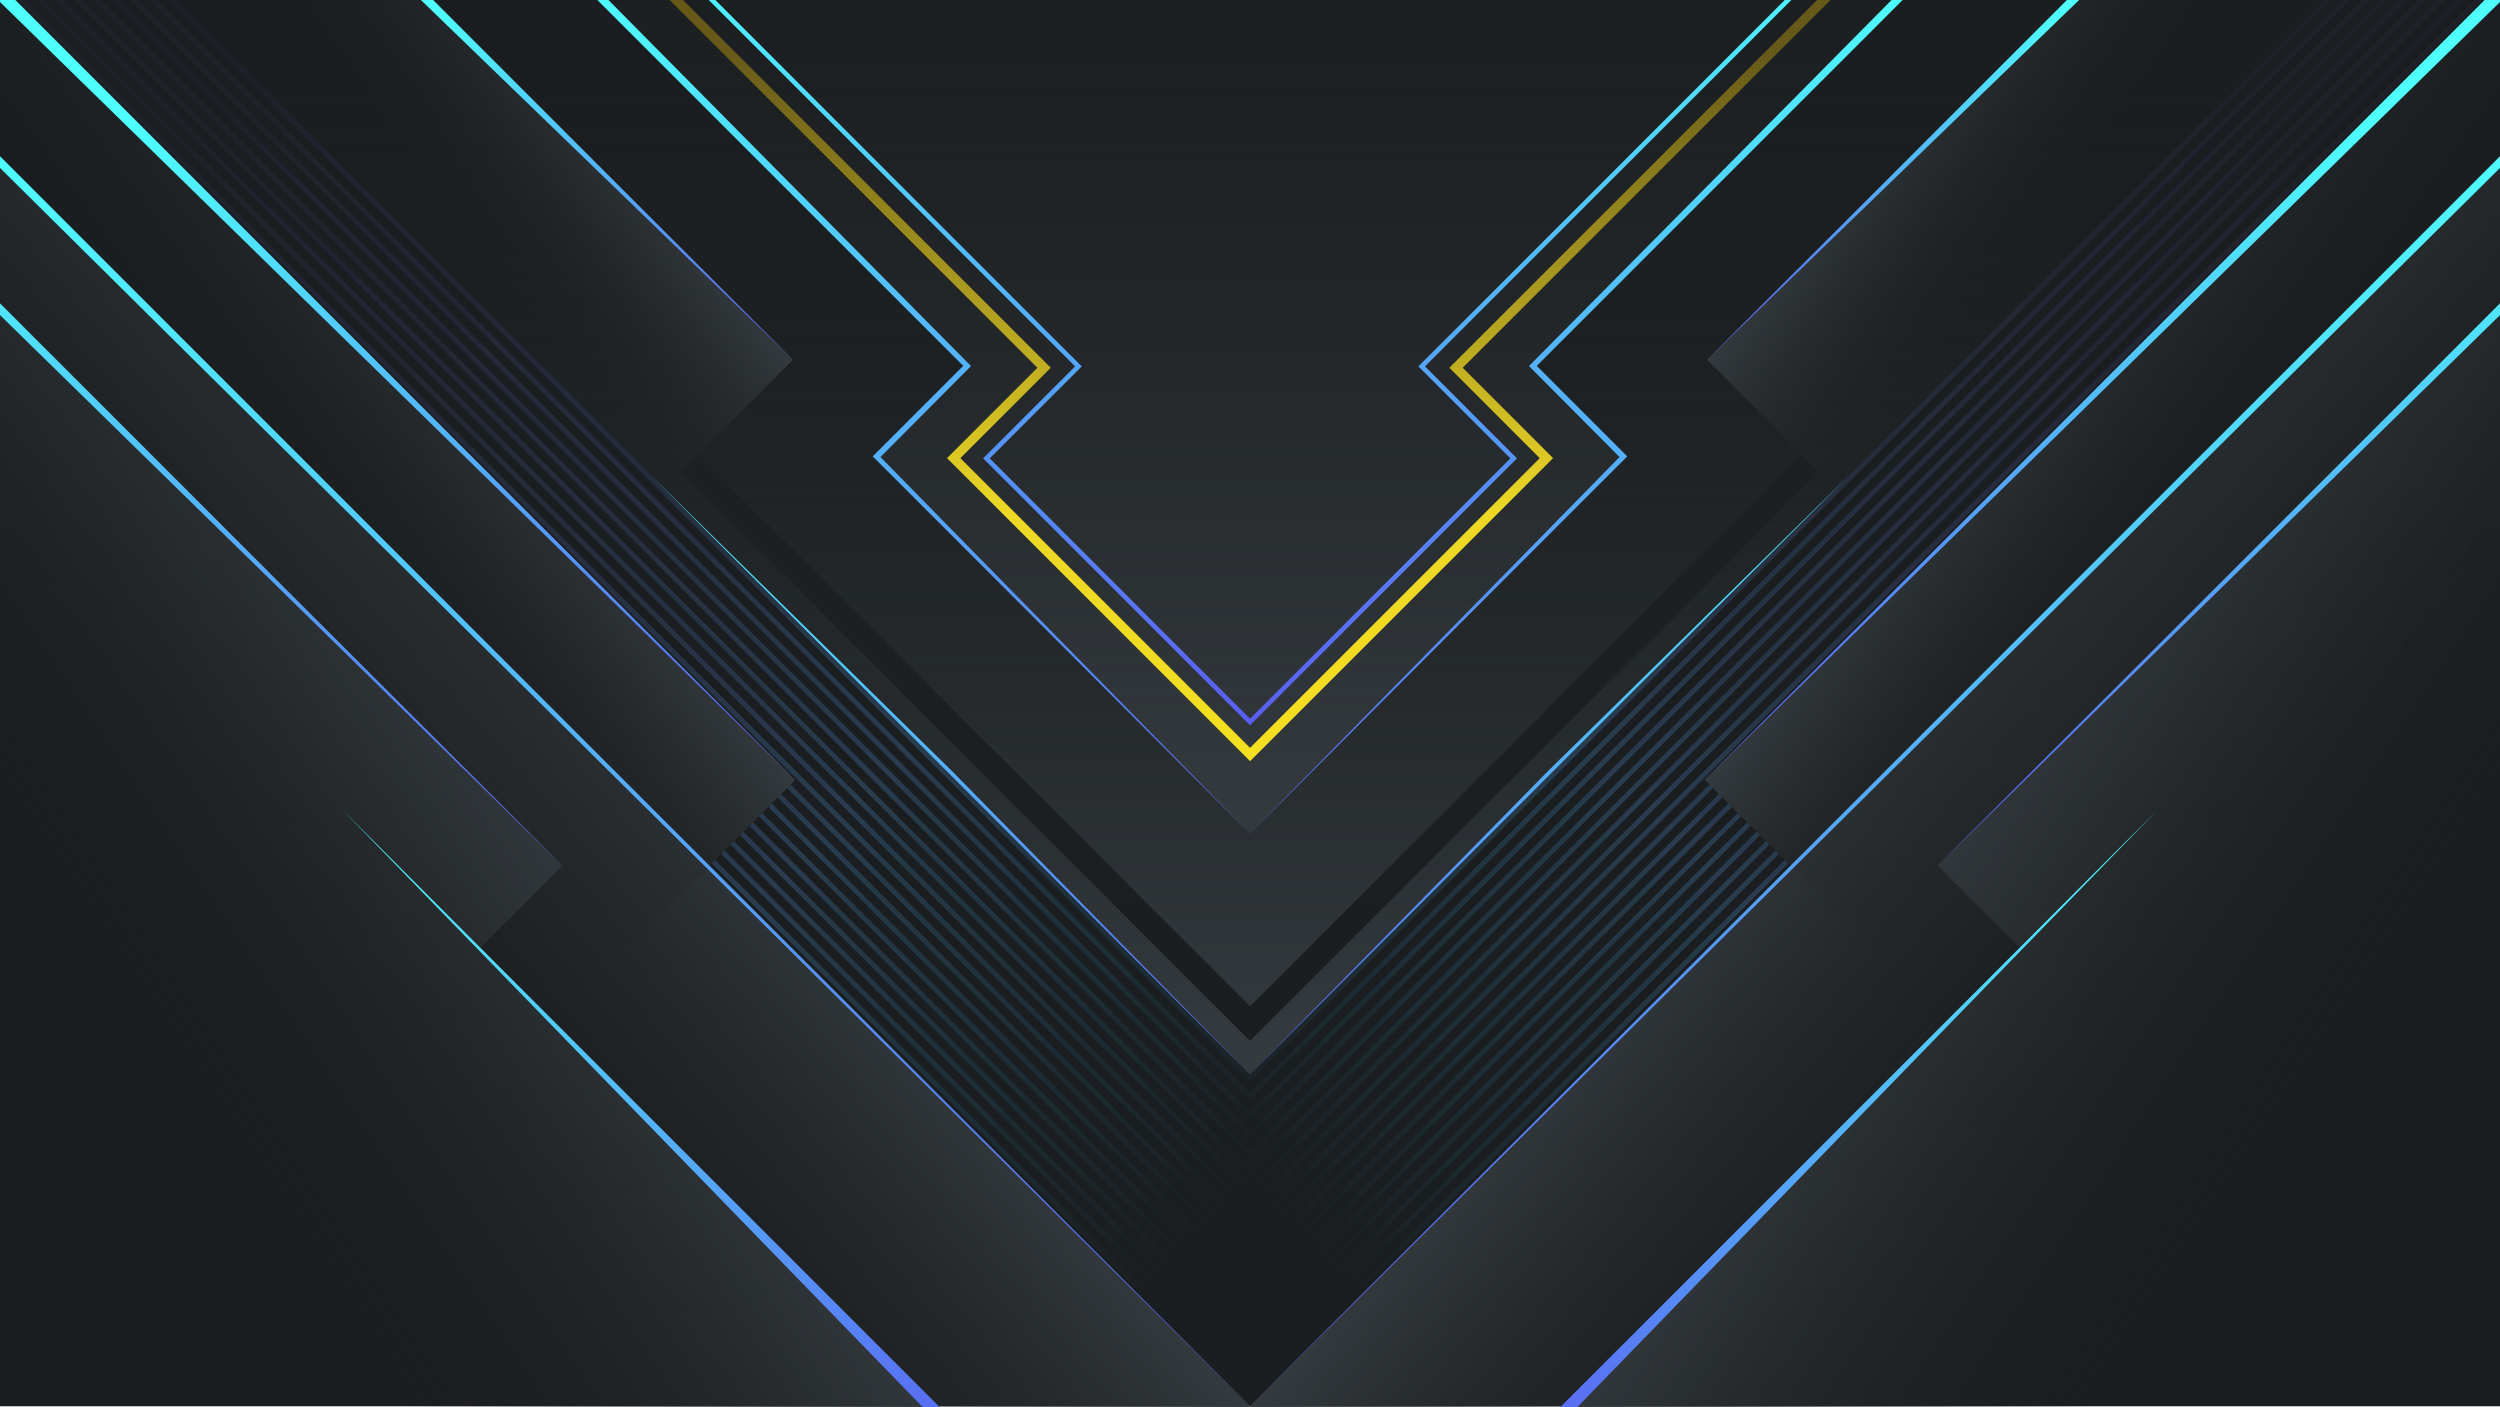
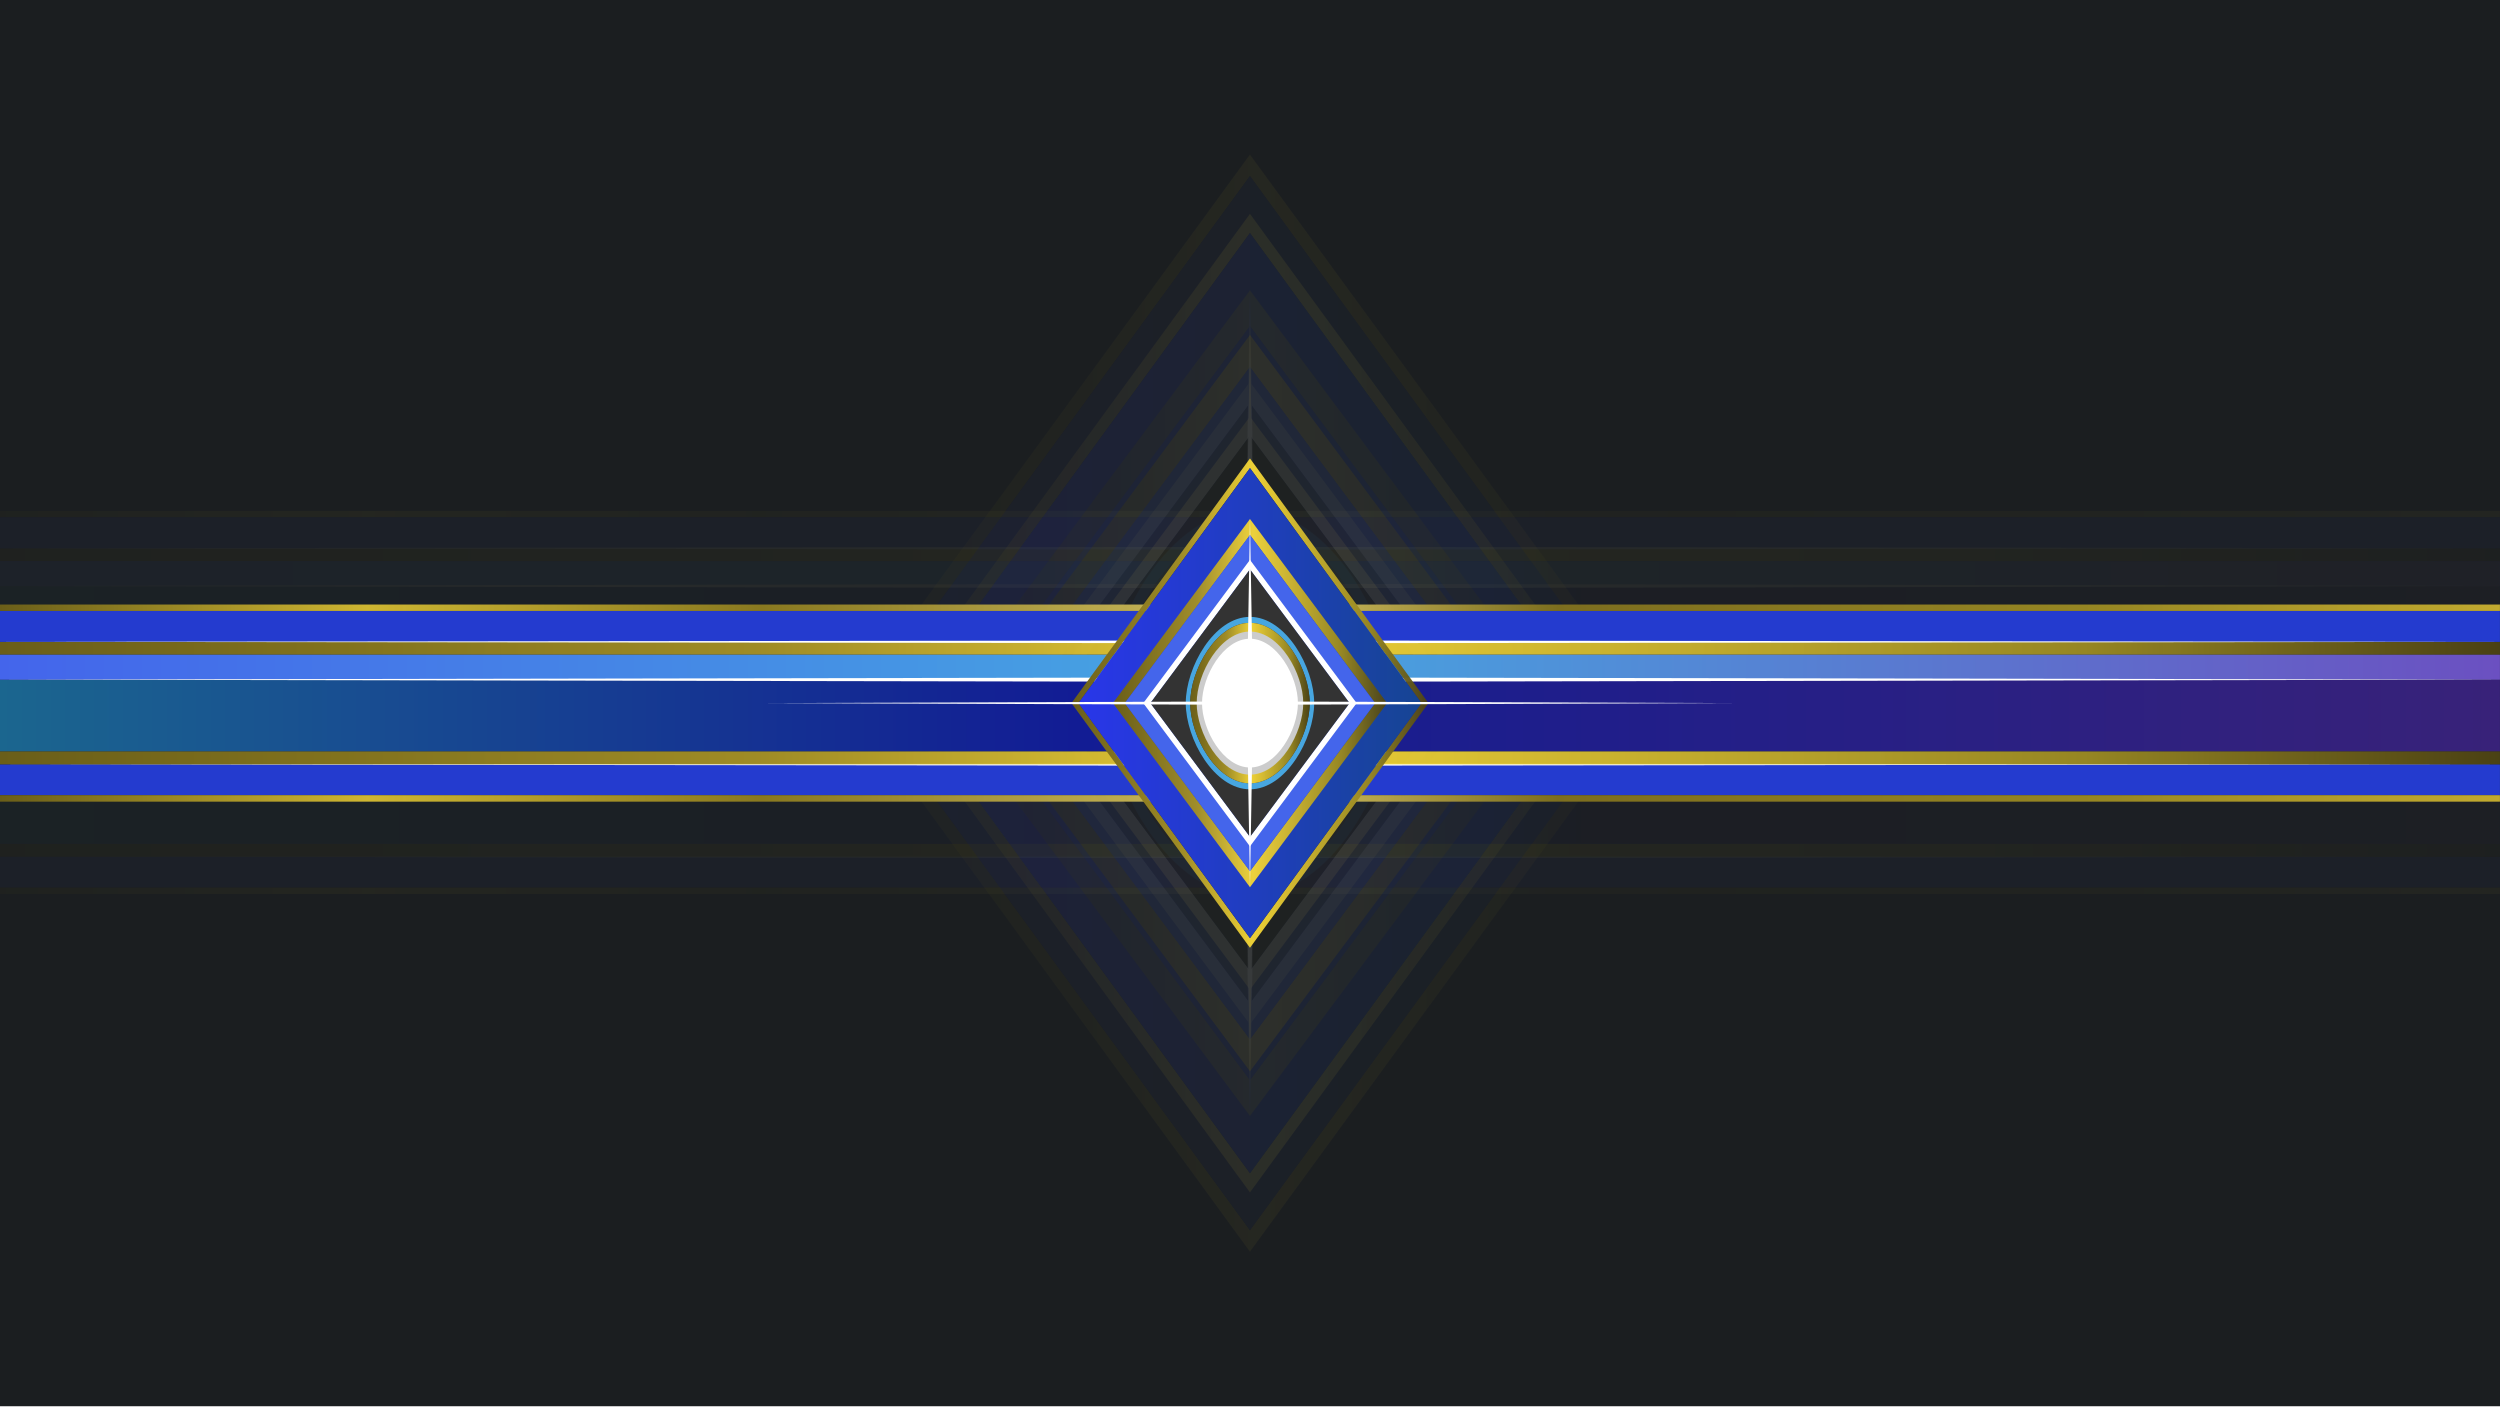
- <svg xmlns="http://www.w3.org/2000/svg" xmlns:xlink="http://www.w3.org/1999/xlink" width="5120" height="2880" version="1.1" viewBox="0 0 1354.7 762" id="svg217">
-   <defs id="defs130">
-     <linearGradient xlink:href="#linearGradient25963" id="linearGradient29530" x1="3259.326" y1="-306.878" x2="1763.399" y2="-1802.805" gradientUnits="userSpaceOnUse" gradientTransform="translate(19.92536,19.7708)" />
-     <linearGradient id="linearGradient25963">
-       <stop style="stop-color:#343a3e;stop-opacity:1" offset="0" id="stop25959" />
-       <stop style="stop-color:#1b1e20;stop-opacity:0" offset="1" id="stop25961" />
+ <svg xmlns="http://www.w3.org/2000/svg" xmlns:xlink="http://www.w3.org/1999/xlink" id="svg4187" width="1354.7mm" height="761.98mm" version="1.1" viewBox="0 0 1354.7 761.98">
+   <defs id="defs4184">
+     <linearGradient id="linearGradient2498" x1="1938.1" x2="3320.3" y1="1738.6" y2="1738.6" gradientUnits="userSpaceOnUse" xlink:href="#linearGradient1056-3" />
+     <linearGradient id="linearGradient1056-3">
+       <stop id="stop683" stop-color="#6a5e19" offset="0" />
+       <stop id="stop685" stop-color="#85751e" stop-opacity=".988" offset=".147" />
+       <stop id="stop687" stop-color="#a38f26" stop-opacity=".969" offset=".305" />
+       <stop id="stop689" stop-color="#f5d737" stop-opacity=".957" offset=".511" />
+       <stop id="stop691" stop-color="#968623" stop-opacity=".996" offset=".835" />
+       <stop id="stop693" stop-color="#4e4412" stop-opacity=".922" offset="1" />
    </linearGradient>
-     <linearGradient xlink:href="#linearGradient25963" id="linearGradient29602" x1="2987.334" y1="-632.898" x2="1410.905" y2="-2209.327" gradientUnits="userSpaceOnUse" gradientTransform="rotate(45,0.054689,0.1320309)" />
-     <linearGradient xlink:href="#linearGradient73218" id="linearGradient72375" gradientUnits="userSpaceOnUse" x1="2560" y1="1496.823" x2="2560" y2="7.1054274e-15" />
-     <linearGradient id="linearGradient73218">
-       <stop style="stop-color:#f5df21;stop-opacity:1" offset="0" id="stop73212" />
-       <stop style="stop-color:#f4df25;stop-opacity:0.957" offset="0.348" id="stop73214" />
-       <stop style="stop-color:#6c5e18;stop-opacity:0.925" offset="1" id="stop73216" />
+     <linearGradient id="linearGradient1730" x1="1938.1" x2="3320.3" y1="1738.6" y2="1738.6" gradientUnits="userSpaceOnUse">
+       <stop id="stop606" stop-color="#2936ea" offset="0" />
+       <stop id="stop608" stop-color="#164593" offset="1" />
    </linearGradient>
-     <linearGradient xlink:href="#linearGradient808878" id="linearGradient72591" x1="2560" y1="1427.811" x2="2560" y2="-269.095" gradientUnits="userSpaceOnUse" />
-     <linearGradient id="linearGradient808878">
-       <stop style="stop-color:#5a5df1;stop-opacity:1" offset="0" id="stop808876" />
-       <stop style="stop-color:#4efffc;stop-opacity:1" offset="1" id="stop808874" />
+     <linearGradient id="linearGradient1738" x1="1938.1" x2="3320.3" y1="1738.6" y2="1738.6" gradientUnits="userSpaceOnUse" xlink:href="#linearGradient25753-9" />
+     <linearGradient id="linearGradient25753-9" x1="-21.655" x2="383.08" y1="92.147" y2="92.147" gradientTransform="matrix(3.7501 0 0 3.7501 69.604 -626.98)" gradientUnits="userSpaceOnUse">
+       <stop id="stop736" stop-color="#4465eb" offset="0" />
+       <stop id="stop738" stop-color="#46a7e1" offset=".5" />
+       <stop id="stop740" stop-color="#6b50c1" offset="1" />
    </linearGradient>
-     <linearGradient xlink:href="#linearGradient4931" id="linearGradient3097" gradientUnits="userSpaceOnUse" gradientTransform="translate(19.92536,19.7708)" x1="2540.075" y1="2011.479" x2="2540.075" y2="1111.6" />
-     <linearGradient id="linearGradient4931">
-       <stop style="stop-color:#1b1e20;stop-opacity:1" offset="0" id="stop4927" />
-       <stop style="stop-color:#1c2021;stop-opacity:1" offset="1" id="stop4929" />
+     <linearGradient id="linearGradient1122" x1="642.77" x2="711.93" y1="381" y2="381" gradientTransform="matrix(1.192 0 0 1.192 -130.05 -73.152)" gradientUnits="userSpaceOnUse" xlink:href="#linearGradient1056-3" />
+     <linearGradient id="linearGradient2294" x1="747.79" x2="1354.7" y1="381" y2="381" gradientTransform="matrix(2.2321 0 0 .032661 -1669.2 301.97)" gradientUnits="userSpaceOnUse" xlink:href="#linearGradient1294-7" />
+     <linearGradient id="linearGradient1294-7">
+       <stop id="stop660" stop-color="#6a5e19" offset="0" />
+       <stop id="stop662" stop-color="#d1b832" stop-opacity=".988" offset=".147" />
+       <stop id="stop664" stop-color="#8c7b20" stop-opacity=".969" offset=".305" />
+       <stop id="stop666" stop-color="#dbc865" stop-opacity=".957" offset=".511" />
+       <stop id="stop668" stop-color="#82721e" stop-opacity=".949" offset=".623" />
+       <stop id="stop670" stop-color="#968623" stop-opacity=".996" offset=".835" />
+       <stop id="stop672" stop-color="#cfb530" stop-opacity=".922" offset="1" />
    </linearGradient>
-     <linearGradient xlink:href="#linearGradient37674" id="linearGradient37604" gradientUnits="userSpaceOnUse" x1="2560" y1="2415.625" x2="4813.168" y2="162.457" />
-     <linearGradient id="linearGradient37674">
-       <stop style="stop-color:#0eb6e4;stop-opacity:0" offset="0" id="stop37670" />
-       <stop style="stop-color:#53a0e8;stop-opacity:0.237" offset="0.367" id="stop38722" />
-       <stop style="stop-color:#6a50d5;stop-opacity:0.05" offset="1" id="stop37672" />
+     <linearGradient id="linearGradient7121" x1="747.79" x2="1354.7" y1="381" y2="381" gradientTransform="matrix(2.2321 0 0 .08907 -1669.2 308.79)" gradientUnits="userSpaceOnUse" xlink:href="#linearGradient1056-3" />
+     <linearGradient id="linearGradient8670" x1="747.79" x2="1354.7" y1="381" y2="381" gradientTransform="matrix(2.2321 0 0 1 -1669.2 17.384)" gradientUnits="userSpaceOnUse" xlink:href="#linearGradient8802" />
+     <linearGradient id="linearGradient8802">
+       <stop id="stop8796" stop-color="#1b668f" offset="0" />
+       <stop id="stop8798" stop-color="#121c94" offset=".43" />
+       <stop id="stop8800" stop-color="#382279" offset="1" />
    </linearGradient>
-     <linearGradient xlink:href="#linearGradient25963" id="linearGradient28256" x1="3846.584" y1="226.351" x2="4733.304" y2="152.466" gradientUnits="userSpaceOnUse" />
-     <linearGradient xlink:href="#linearGradient25963" id="linearGradient26969" x1="2815.877" y1="-2434.037" x2="3241.068" y2="-2506.232" gradientUnits="userSpaceOnUse" gradientTransform="translate(146.2857,404.0272)" />
-     <linearGradient xlink:href="#linearGradient25963" id="linearGradient26675" x1="3589.101" y1="-1396.105" x2="4132.274" y2="-1484.767" gradientUnits="userSpaceOnUse" />
-     <linearGradient xlink:href="#linearGradient25963" id="linearGradient25965" x1="4313.564" y1="-30.772" x2="5290.144" y2="-227.8" gradientUnits="userSpaceOnUse" gradientTransform="rotate(45)" />
-     <linearGradient xlink:href="#linearGradient808878" id="linearGradient32477" gradientUnits="userSpaceOnUse" x1="3071.908" y1="3028.391" x2="4485.583" y2="1614.716" />
-     <linearGradient xlink:href="#linearGradient808878" id="linearGradient33304" gradientUnits="userSpaceOnUse" x1="4019.283" y1="1732.717" x2="5423.145" y2="328.855" />
-     <linearGradient xlink:href="#linearGradient808878" id="linearGradient34874" gradientUnits="userSpaceOnUse" x1="2559.891" y1="2880" x2="5267.091" y2="172.8" />
-     <linearGradient xlink:href="#linearGradient808878" id="linearGradient35399" gradientUnits="userSpaceOnUse" x1="4019.283" y1="1732.717" x2="5423.145" y2="328.855" gradientTransform="translate(-494.2104,-182.0342)" />
-     <linearGradient xlink:href="#linearGradient808878" id="linearGradient35821" gradientUnits="userSpaceOnUse" gradientTransform="translate(-489.2846,-1073.585)" x1="4019.283" y1="1732.717" x2="4780.342" y2="971.658" />
-     <linearGradient xlink:href="#linearGradient808878" id="linearGradient37564" gradientUnits="userSpaceOnUse" x1="2537.013" y1="2920.118" x2="3869.923" y2="1557.653" gradientTransform="translate(0.1089657,-704.3745)" />
-     <linearGradient xlink:href="#linearGradient808878" id="linearGradient40868" gradientUnits="userSpaceOnUse" gradientTransform="translate(-54.18266,-704.3746)" x1="2507.179" y1="2462.848" x2="4029.22" y2="527.049" />
+     <linearGradient id="linearGradient2298" x1="747.79" x2="1354.7" y1="381" y2="381" gradientTransform="matrix(2.2321 0 0 .25888 -1669.2 257.33)" gradientUnits="userSpaceOnUse" xlink:href="#linearGradient25753-9" />
+     <linearGradient id="linearGradient5254" x1="747.79" x2="1354.7" y1="381" y2="381" gradientTransform="matrix(2.2321 0 0 .08907 -1669.2 385.34)" gradientUnits="userSpaceOnUse" xlink:href="#linearGradient1056-3" />
+     <linearGradient id="linearGradient5258" x1="747.79" x2="1354.7" y1="381" y2="381" gradientTransform="matrix(2.2321 0 0 .032661 -1669.2 435.14)" gradientUnits="userSpaceOnUse" xlink:href="#linearGradient1294-7" />
  </defs>
-   <rect x="-3.8037001e-06" y="-0.009" width="1354.7" height="762" fill="#1b1e20" stop-color="#000000" style="font-variation-settings:normal;-inkscape-stroke:none;paint-order:stroke fill markers" id="rect132" />
-   <g id="g2783" transform="matrix(0.255332,0,0,0.255332,23.72791,26.65306)">
-     <g id="g40076">
-       <rect style="fill:url(#linearGradient29530);fill-opacity:1;stroke:none;stroke-width:0.756;stroke-linecap:round;stroke-linejoin:round;stroke-dasharray:0.756, 1.512" id="rect2773" width="3828.559" height="3828.559" x="-479.966" y="-4100.352" transform="rotate(45)" />
-       <path id="rect6172" style="fill:url(#linearGradient29602);fill-opacity:1;stroke:none;stroke-width:0.756;stroke-linecap:round;stroke-linejoin:round;stroke-dasharray:0.756, 1.512" d="M 2560,-3749.562 44.887,-1234.447 1951.391,672.057 1759.305,864.143 2560,1664.838 3360.695,864.141 3168.609,672.055 5075.113,-1234.447 Z" />
-       <path id="path71121" style="fill:none;fill-opacity:1;stroke:url(#linearGradient72375);stroke-width:20;stroke-linecap:butt;stroke-linejoin:miter;stroke-miterlimit:4;stroke-dasharray:none;stroke-opacity:1" d="M 1241.204,-205.597 2122.843,676.042 1931.03,867.855 2560,1496.823 v 0 0 l 628.97,-628.968 -191.813,-191.813 881.639,-881.639" />
-       <path id="path71123" style="fill:none;stroke:url(#linearGradient72591);stroke-width:10;stroke-linecap:butt;stroke-linejoin:miter;stroke-miterlimit:4;stroke-dasharray:none;stroke-opacity:1" d="m 1270.531,-252.085 925.223,925.248 -195.191,195.197 v 0 L 2560,1427.811 3119.438,868.36 v 0 L 2924.247,673.163 3849.469,-252.085" />
-       <path id="path1533" style="font-variation-settings:normal;opacity:1;vector-effect:none;fill:url(#linearGradient3097);fill-opacity:1;stroke:none;stroke-width:0.756;stroke-linecap:round;stroke-linejoin:round;stroke-miterlimit:4;stroke-dasharray:0.756, 1.512;stroke-dashoffset:0;stroke-opacity:1;-inkscape-stroke:none;stop-color:#000000;stop-opacity:1" d="M 1388.941,860.191 1352.219,896.914 2560,2104.695 3767.781,896.914 3731.059,860.191 2560,2031.25 Z" />
-     </g>
-     <use x="0" y="0" xlink:href="#g39746" id="use41345" transform="matrix(-1,0,0,1,5119.781,0)" width="100%" height="100%" style="display:inline" />
-     <g id="g39746">
-       <path id="rect36114" style="font-variation-settings:normal;opacity:1;vector-effect:none;fill:url(#linearGradient37604);fill-opacity:1;stroke:none;stroke-width:0.756;stroke-linecap:round;stroke-linejoin:round;stroke-miterlimit:4;stroke-dasharray:0.756, 1.512;stroke-dashoffset:0;stroke-opacity:1;-inkscape-stroke:none;stop-color:#000000;stop-opacity:1" d="M 5420.23,-684.605 2560,2175.625 v 14.637 L 5420.23,-669.969 Z m 0,40 L 2560,2215.625 v 14.637 L 5420.23,-629.969 Z m 0,40 L 2560,2255.625 v 14.637 L 5420.23,-589.969 Z m 0,40 L 2560,2295.625 v 14.637 L 5420.23,-549.969 Z m 0,40 L 2560,2335.625 v 14.637 L 5420.23,-509.969 Z m 0,40 L 2560,2375.625 v 14.637 L 5420.23,-469.969 Z m 0,40 L 2560,2415.625 v 14.637 L 5420.23,-429.969 Z m 0,40 L 2560,2455.625 v 14.637 L 5420.23,-389.969 Z m 0,40 L 2560,2495.625 v 14.637 L 5420.23,-349.969 Z M 3535.008,1560.617 2560,2535.625 v 14.637 l 982.326,-982.326 z m 20,20 L 2560,2575.625 v 14.637 L 3562.326,1587.936 Z m 20,20 L 2560,2615.625 v 14.637 L 3582.326,1607.936 Z m 20,20 L 2560,2655.625 v 14.637 L 3602.326,1627.936 Z m 20,20 L 2560,2695.625 v 14.637 L 3622.326,1647.936 Z m 20,20 L 2560,2735.625 v 14.637 L 3642.326,1667.936 Z m 20,20 L 2560,2775.625 v 14.637 L 3662.326,1687.936 Z m 20,20 L 2560,2815.625 v 14.637 L 3682.326,1707.936 Z m 20,20 L 2560,2855.625 v 14.637 L 3702.326,1727.936 Z" />
-       <rect style="fill:url(#linearGradient28256);fill-opacity:1;stroke:none;stroke-width:0.756;stroke-linecap:round;stroke-linejoin:round;stroke-dasharray:0.756, 1.512" id="rect1680" width="3828.559" height="3828.559" x="3846.584" y="-3602.207" transform="rotate(45)" />
-       <rect style="fill:url(#linearGradient26969);fill-opacity:1;stroke:none;stroke-width:0.756;stroke-linecap:round;stroke-linejoin:round;stroke-dasharray:0.756, 1.512" id="rect1504" width="3828.559" height="3828.559" x="2962.162" y="-5858.568" transform="rotate(45)" />
-       <rect style="fill:url(#linearGradient26675);fill-opacity:1;stroke:none;stroke-width:0.756;stroke-linecap:round;stroke-linejoin:round;stroke-dasharray:0.756, 1.512" id="rect1586" width="3828.559" height="3828.559" x="3589.101" y="-5224.664" transform="rotate(45)" />
-       <path id="rect1606" style="fill:url(#linearGradient25965);fill-opacity:1;stroke:none;stroke-width:0.756;stroke-linecap:round;stroke-linejoin:round;stroke-dasharray:0.756, 1.512" d="M 6726.482,-974.482 4019.283,1732.717 4193.434,1906.867 3071.908,3028.391 5779.109,5735.592 8486.309,3028.391 8312.16,2854.242 9433.684,1732.717 Z" />
-       <path style="fill:url(#linearGradient32477);fill-opacity:1;stroke:none;stroke-width:1px;stroke-linecap:butt;stroke-linejoin:miter;stroke-opacity:1" d="M 3071.908,3028.391 4485.583,1614.716 3092.316,3048.799 Z" id="path32339" />
-       <path style="font-variation-settings:normal;vector-effect:none;fill:url(#linearGradient33304);fill-opacity:1;stroke:none;stroke-width:1px;stroke-linecap:butt;stroke-linejoin:miter;stroke-miterlimit:4;stroke-dasharray:none;stroke-dashoffset:0;stroke-opacity:1;-inkscape-stroke:none;stop-color:#000000" d="m 4019.283,1732.717 1403.862,-1403.862 14.836,14.837 z" id="path33125" />
-       <path style="font-variation-settings:normal;vector-effect:none;fill:url(#linearGradient34874);fill-opacity:1;stroke:none;stroke-width:1px;stroke-linecap:butt;stroke-linejoin:miter;stroke-miterlimit:4;stroke-dasharray:none;stroke-dashoffset:0;stroke-opacity:1;-inkscape-stroke:none;stop-color:#000000" d="m 2559.891,2880 2707.2,-2707.2 12.706,12.706 z" id="path34376" />
-       <path style="font-variation-settings:normal;vector-effect:none;fill:url(#linearGradient35399);fill-opacity:1;stroke:none;stroke-width:1px;stroke-linecap:butt;stroke-linejoin:miter;stroke-miterlimit:4;stroke-dasharray:none;stroke-dashoffset:0;stroke-opacity:1;-inkscape-stroke:none;stop-color:#000000" d="m 3525.073,1550.683 1780.896,-1780.896 20.863,18.401 z" id="path35397" />
-       <path style="font-variation-settings:normal;vector-effect:none;fill:url(#linearGradient35821);fill-opacity:1;stroke:none;stroke-width:1px;stroke-linecap:butt;stroke-linejoin:miter;stroke-miterlimit:4;stroke-dasharray:none;stroke-dashoffset:0;stroke-opacity:1;-inkscape-stroke:none;stop-color:#000000" d="m 3529.999,659.132 918.962,-918.962 14.706,15.938 z" id="path35819" />
-       <path style="font-variation-settings:normal;vector-effect:none;fill:url(#linearGradient37564);fill-opacity:1;stroke:none;stroke-width:1px;stroke-linecap:butt;stroke-linejoin:miter;stroke-miterlimit:4;stroke-dasharray:none;stroke-dashoffset:0;stroke-opacity:1;-inkscape-stroke:none;stop-color:#000000" d="m 2560,2175.626 629.971,-641.291 640.421,-629.101 z" id="path37562" />
-       <path style="font-variation-settings:normal;vector-effect:none;fill:url(#linearGradient40868);fill-opacity:1;stroke:none;stroke-width:1px;stroke-linecap:butt;stroke-linejoin:miter;stroke-miterlimit:4;stroke-dasharray:none;stroke-dashoffset:0;stroke-opacity:1;-inkscape-stroke:none;stop-color:#000000" d="M 2559.891,1664.838 3360.586,864.141 3168.5,672.055 l 852.587,-852.586 -10.339,-14.033 -858.771,866.976 192.131,193.113 z" id="path40338" />
-       <rect style="fill:none;stroke:none" width="45.217" height="53.467" x="2779.661" y="2962.04" id="rect42669" />
-       <rect style="fill:none;stroke:none" width="45.217" height="53.467" x="2861.793" y="2962.04" id="rect64402" />
+   <g id="layer1" transform="translate(418.09 270.24)">
+     <rect id="rect21" x="-418.09" y="-270.24" width="1354.7" height="761.98" fill="#1b1e20" stop-color="#000000" stroke-width="1" style="-inkscape-stroke:none;font-variation-settings:normal;paint-order:stroke fill markers" />
+     <g id="g7521">
+       <g id="g5519" transform="matrix(.99998 0 0 .77602 -418.09 -134.86)" opacity=".05">
+         <rect id="rect5497" x="-1.4692e-5" y="312.17" width="1354.7" height="4.496" ry=".027" fill="url(#linearGradient2294)" stop-color="#000000" stroke-width=".084" style="-inkscape-stroke:none;font-variation-settings:'wght' 700;paint-order:stroke fill markers" />
+         <rect id="rect5499" x="-1.4692e-5" y="423.77" width="1354.7" height="21.563" ry=".13" fill="#243bcf" stop-color="#000000" stroke-width=".185" style="-inkscape-stroke:none;font-variation-settings:'wght' 700;paint-order:stroke fill markers" />
+         <rect id="rect5501" x="-1.4692e-5" y="338.23" width="1354.7" height="8.992" ry=".054" fill="url(#linearGradient7121)" stop-color="#000000" stroke-width=".119" style="-inkscape-stroke:none;font-variation-settings:'wght' 700;paint-order:stroke fill markers" />
+         <rect id="rect5503" x="-1.4692e-5" y="316.67" width="1354.7" height="21.614" ry=".138" fill="#243bcf" stop-color="#000000" stroke-width=".19" style="-inkscape-stroke:none;font-variation-settings:'wght' 700;paint-order:stroke fill markers" />
+         <path id="path5505" transform="matrix(.98012 0 0 .0013951 -1899.5 335.8)" d="m2629.2 1047.5 691.09 691.09-691.09 691.09-691.09-691.09z" fill="#fff" stop-color="#000000" stroke-width="9.306" style="-inkscape-stroke:none;font-variation-settings:normal;paint-order:stroke fill markers" />
+         <rect id="rect5507" x="-2.9385e-5" y="364.61" width="1354.7" height="50.225" ry="0" fill="url(#linearGradient8670)" stop-color="#000000" stroke-width=".327" style="-inkscape-stroke:none;font-variation-settings:'wght' 700;paint-order:stroke fill markers" />
+         <rect id="rect5509" x="-1.4692e-5" y="347.22" width="1354.7" height="17.49" ry=".105" fill="url(#linearGradient2298)" stop-color="#000000" stroke-width=".166" style="-inkscape-stroke:none;font-variation-settings:'wght' 700;paint-order:stroke fill markers" />
+         <path id="path5511" transform="matrix(.98012 0 0 .0013951 -1899.5 421.35)" d="m2629.2 1047.5 691.09 691.09-691.09 691.09-691.09-691.09z" fill="#fff" stop-color="#000000" stroke-width="9.306" style="-inkscape-stroke:none;font-variation-settings:normal;paint-order:stroke fill markers" />
+         <path id="path5513" transform="matrix(.98012 0 0 .0022635 -1899.5 360.67)" d="m2629.2 1047.5 691.09 691.09-691.09 691.09-691.09-691.09z" fill="#fff" stop-color="#000000" stroke-width="9.306" style="-inkscape-stroke:none;font-variation-settings:normal;paint-order:stroke fill markers" />
+         <rect id="rect5515" x="-1.4692e-5" y="414.78" width="1354.7" height="8.992" ry=".054" fill="url(#linearGradient5254)" stop-color="#000000" stroke-width=".119" style="-inkscape-stroke:none;font-variation-settings:'wght' 700;paint-order:stroke fill markers" />
+         <rect id="rect5517" x="-1.4692e-5" y="445.33" width="1354.7" height="4.496" ry=".027" fill="url(#linearGradient5258)" stop-color="#000000" stroke-width=".084" style="-inkscape-stroke:none;font-variation-settings:'wght' 700;paint-order:stroke fill markers" />
+       </g>
+       <g id="g5398" transform="matrix(.99998 0 0 .77602 -418.09 -235.64)" opacity=".05">
+         <rect id="rect5376" x="-1.4692e-5" y="312.17" width="1354.7" height="4.496" ry=".027" fill="url(#linearGradient2294)" stop-color="#000000" stroke-width=".084" style="-inkscape-stroke:none;font-variation-settings:'wght' 700;paint-order:stroke fill markers" />
+         <rect id="rect5378" x="-1.4692e-5" y="423.77" width="1354.7" height="21.563" ry=".13" fill="#243bcf" stop-color="#000000" stroke-width=".185" style="-inkscape-stroke:none;font-variation-settings:'wght' 700;paint-order:stroke fill markers" />
+         <rect id="rect5380" x="-1.4692e-5" y="338.23" width="1354.7" height="8.992" ry=".054" fill="url(#linearGradient7121)" stop-color="#000000" stroke-width=".119" style="-inkscape-stroke:none;font-variation-settings:'wght' 700;paint-order:stroke fill markers" />
+         <rect id="rect5382" x="-1.4692e-5" y="316.67" width="1354.7" height="21.614" ry=".138" fill="#243bcf" stop-color="#000000" stroke-width=".19" style="-inkscape-stroke:none;font-variation-settings:'wght' 700;paint-order:stroke fill markers" />
+         <path id="path5384" transform="matrix(.98012 0 0 .0013951 -1899.5 335.8)" d="m2629.2 1047.5 691.09 691.09-691.09 691.09-691.09-691.09z" fill="#fff" stop-color="#000000" stroke-width="9.306" style="-inkscape-stroke:none;font-variation-settings:normal;paint-order:stroke fill markers" />
+         <rect id="rect5386" x="-2.9385e-5" y="364.61" width="1354.7" height="50.225" ry="0" fill="url(#linearGradient8670)" stop-color="#000000" stroke-width=".327" style="-inkscape-stroke:none;font-variation-settings:'wght' 700;paint-order:stroke fill markers" />
+         <rect id="rect5388" x="-1.4692e-5" y="347.22" width="1354.7" height="17.49" ry=".105" fill="url(#linearGradient2298)" stop-color="#000000" stroke-width=".166" style="-inkscape-stroke:none;font-variation-settings:'wght' 700;paint-order:stroke fill markers" />
+         <path id="path5390" transform="matrix(.98012 0 0 .0013951 -1899.5 421.35)" d="m2629.2 1047.5 691.09 691.09-691.09 691.09-691.09-691.09z" fill="#fff" stop-color="#000000" stroke-width="9.306" style="-inkscape-stroke:none;font-variation-settings:normal;paint-order:stroke fill markers" />
+         <path id="path5392" transform="matrix(.98012 0 0 .0022635 -1899.5 360.67)" d="m2629.2 1047.5 691.09 691.09-691.09 691.09-691.09-691.09z" fill="#fff" stop-color="#000000" stroke-width="9.306" style="-inkscape-stroke:none;font-variation-settings:normal;paint-order:stroke fill markers" />
+         <rect id="rect5394" x="-1.4692e-5" y="414.78" width="1354.7" height="8.992" ry=".054" fill="url(#linearGradient5254)" stop-color="#000000" stroke-width=".119" style="-inkscape-stroke:none;font-variation-settings:'wght' 700;paint-order:stroke fill markers" />
+         <rect id="rect5396" x="-1.4692e-5" y="445.33" width="1354.7" height="4.496" ry=".027" fill="url(#linearGradient5258)" stop-color="#000000" stroke-width=".084" style="-inkscape-stroke:none;font-variation-settings:'wght' 700;paint-order:stroke fill markers" />
+       </g>
+       <use id="use6459" transform="matrix(2.2422 0 0 2.2422 -322.05 -137.58)" opacity=".05" xlink:href="#g2305" />
+       <use id="use6249" transform="matrix(1.9998 0 0 1.9998 -259.2 -110.73)" opacity=".08" xlink:href="#g2305" />
+       <g id="g7941" transform="matrix(.99998 0 0 .77602 -418.09 -184.91)">
+         <rect id="rect1732" x="-1.4692e-5" y="312.17" width="1354.7" height="4.496" ry=".027" fill="url(#linearGradient2294)" stop-color="#000000" stroke-width=".084" style="-inkscape-stroke:none;font-variation-settings:'wght' 700;paint-order:stroke fill markers" />
+         <rect id="rect2472" x="-1.4692e-5" y="423.77" width="1354.7" height="21.563" ry=".13" fill="#243bcf" stop-color="#000000" stroke-width=".185" style="-inkscape-stroke:none;font-variation-settings:'wght' 700;paint-order:stroke fill markers" />
+         <rect id="rect2470" x="-1.4692e-5" y="338.23" width="1354.7" height="8.992" ry=".054" fill="url(#linearGradient7121)" stop-color="#000000" stroke-width=".119" style="-inkscape-stroke:none;font-variation-settings:'wght' 700;paint-order:stroke fill markers" />
+         <rect id="rect5260" x="-1.4692e-5" y="316.67" width="1354.7" height="21.614" ry=".138" fill="#243bcf" stop-color="#000000" stroke-width=".19" style="-inkscape-stroke:none;font-variation-settings:'wght' 700;paint-order:stroke fill markers" />
+         <path id="path7650" transform="matrix(.98012 0 0 .0013951 -1899.5 335.8)" d="m2629.2 1047.5 691.09 691.09-691.09 691.09-691.09-691.09z" fill="#fff" stop-color="#000000" stroke-width="9.306" style="-inkscape-stroke:none;font-variation-settings:normal;paint-order:stroke fill markers" />
+         <rect id="rect4362" x="-2.9385e-5" y="364.61" width="1354.7" height="50.225" ry="0" fill="url(#linearGradient8670)" stop-color="#000000" stroke-width=".327" style="-inkscape-stroke:none;font-variation-settings:'wght' 700;paint-order:stroke fill markers" />
+         <rect id="rect2296" x="-1.4692e-5" y="347.22" width="1354.7" height="17.49" ry=".105" fill="url(#linearGradient2298)" stop-color="#000000" stroke-width=".166" style="-inkscape-stroke:none;font-variation-settings:'wght' 700;paint-order:stroke fill markers" />
+         <path id="path7736" transform="matrix(.98012 0 0 .0013951 -1899.5 421.35)" d="m2629.2 1047.5 691.09 691.09-691.09 691.09-691.09-691.09z" fill="#fff" stop-color="#000000" stroke-width="9.306" style="-inkscape-stroke:none;font-variation-settings:normal;paint-order:stroke fill markers" />
+         <path id="path7931" transform="matrix(.98012 0 0 .0022635 -1899.5 360.67)" d="m2629.2 1047.5 691.09 691.09-691.09 691.09-691.09-691.09z" fill="#fff" stop-color="#000000" stroke-width="9.306" style="-inkscape-stroke:none;font-variation-settings:normal;paint-order:stroke fill markers" />
+         <rect id="rect5252" x="-1.4692e-5" y="414.78" width="1354.7" height="8.992" ry=".054" fill="url(#linearGradient5254)" stop-color="#000000" stroke-width=".119" style="-inkscape-stroke:none;font-variation-settings:'wght' 700;paint-order:stroke fill markers" />
+         <rect id="rect5256" x="-1.4692e-5" y="445.33" width="1354.7" height="4.496" ry=".027" fill="url(#linearGradient5258)" stop-color="#000000" stroke-width=".084" style="-inkscape-stroke:none;font-variation-settings:'wght' 700;paint-order:stroke fill markers" />
+       </g>
+       <g id="g2305" transform="matrix(.78561 0 0 .78561 -272.89 -188.56)">
+         <path id="path7400" transform="matrix(.17818 0 0 .24421 208.88 -43.578)" d="m2629.2 1047.5-691.09 691.09 691.09 691.09 691.09-691.09zm0 27.181 663.74 663.91-663.74 663.91-663.74-663.91z" fill="url(#linearGradient2498)" stop-color="#000000" stroke-width=".265" style="-inkscape-stroke:none;font-variation-settings:'wght' 700;paint-order:stroke fill markers" />
+         <path id="path1821" transform="matrix(.17113 0 0 .23461 227.42 -26.879)" d="m2629.2 1047.5 691.09 691.09-691.09 691.09-691.09-691.09z" fill="url(#linearGradient1730)" stop-color="#000000" stroke-width=".265" style="-inkscape-stroke:none;font-variation-settings:'wght' 700;paint-order:stroke fill markers" />
+         <path id="path1071" transform="matrix(.13684 0 0 .18375 317.58 61.54)" d="m2629.2 1047.5-691.09 691.09 691.09 691.09 691.09-691.09-691.09-691.09zm0 60.145 630.95 630.95-630.95 630.95-630.95-630.95 630.95-630.95z" fill="url(#linearGradient2498)" stop-color="#000000" stroke-width=".265" style="-inkscape-stroke:none;font-variation-settings:'wght' 700;paint-order:stroke fill markers" />
+         <path id="path8299" transform="matrix(.12493 0 0 .16776 348.88 89.341)" d="m2629.2 1047.5 691.09 691.09-691.09 691.09-691.09-691.09z" fill="url(#linearGradient1738)" stop-color="#000000" stroke-width=".265" style="-inkscape-stroke:none;font-variation-settings:'wght' 700;paint-order:stroke fill markers" />
+         <path id="path8804" transform="matrix(.10648 0 0 .14299 397.39 132.41)" d="m2629.2 1047.5-691.09 691.09 691.09 691.09 691.09-691.09-691.09-691.09zm0 45.751 645.34 645.34-645.34 645.34-645.34-645.34 645.34-645.34z" fill="#fff" stop-color="#000000" stroke-width="9.306" style="-inkscape-stroke:none;font-variation-settings:normal;paint-order:stroke fill markers" />
+         <path id="path3296" transform="matrix(.099434 0 0 .13352 415.92 148.87)" d="m2629.2 1047.5 691.09 691.09-691.09 691.09-691.09-691.09z" fill="#333" stop-color="#000000" stroke-width="9.306" style="-inkscape-stroke:none;font-variation-settings:normal;paint-order:stroke fill markers" />
+         <path id="path3298" d="m677.35 321.52c-24.719 0-44.293 34.757-44.293 59.477s19.574 59.477 44.293 59.477c24.719 0 44.293-34.757 44.293-59.477 0-24.719-19.574-59.477-44.293-59.477zm0 4.12c23.007 0 41.225 32.35 41.225 55.356 0 23.007-18.218 55.356-41.225 55.356-23.007 0-41.225-32.35-41.225-55.356 0-23.007 18.218-55.356 41.225-55.356z" fill="#47a6e0" stop-color="#000000" stroke-width=".691" style="paint-order:stroke fill markers" />
+         <path id="path4523" d="m677.35 325.64c-23.007 0-41.225 32.35-41.225 55.356s18.218 55.356 41.225 55.356c23.007 0 41.225-32.35 41.225-55.356 0-23.007-18.218-55.356-41.225-55.356zm0 6.537c20.29 0 36.357 28.53 36.357 48.82s-16.067 48.82-36.357 48.82c-20.29 0-36.357-28.53-36.357-48.82 0-20.29 16.067-48.82 36.357-48.82z" fill="url(#linearGradient1122)" stop-color="#000000" stroke-width=".643" style="paint-order:stroke fill markers" />
+         <path id="path1124" d="m677.35 331.65c-20.511 0-36.753 28.84-36.753 49.351s16.242 49.352 36.753 49.352c20.511 0 36.752-28.841 36.752-49.352 0-20.511-16.241-49.351-36.752-49.351zm0 6.352c17.871 0 32.023 25.128 32.023 42.999 0 17.871-14.152 42.999-32.023 42.999-17.871 0-32.023-25.128-32.023-42.999s14.152-42.999 32.023-42.999z" fill="#ccc" stop-color="#000000" stroke-width=".573" style="paint-order:stroke fill markers" />
+         <path id="path1324" d="m677.35 336.59c18.459 0 33.075 25.955 33.075 44.414s-14.617 44.414-33.075 44.414c-18.459 0-33.075-25.955-33.075-44.414 0-18.459 14.617-44.414 33.075-44.414z" fill="#fff" stop-color="#000000" stroke-width=".516" style="paint-order:stroke fill markers" />
+         <path id="path7265" transform="matrix(.48248 0 0 .0016745 -591.18 378.09)" d="m2629.2 1047.5 691.09 691.09-691.09 691.09-691.09-691.09z" fill="#fff" stop-color="#000000" stroke-width="9.306" style="-inkscape-stroke:none;font-variation-settings:normal;paint-order:stroke fill markers" />
+         <path id="path7457" transform="matrix(0 .18443 -.0030753 0 682.7 -103.89)" d="m2629.2 1047.5 691.09 691.09-691.09 691.09-691.09-691.09z" fill="#fff" stop-color="#000000" stroke-width="9.306" style="-inkscape-stroke:none;font-variation-settings:normal;paint-order:stroke fill markers" />
+       </g>
    </g>
  </g>
</svg>
